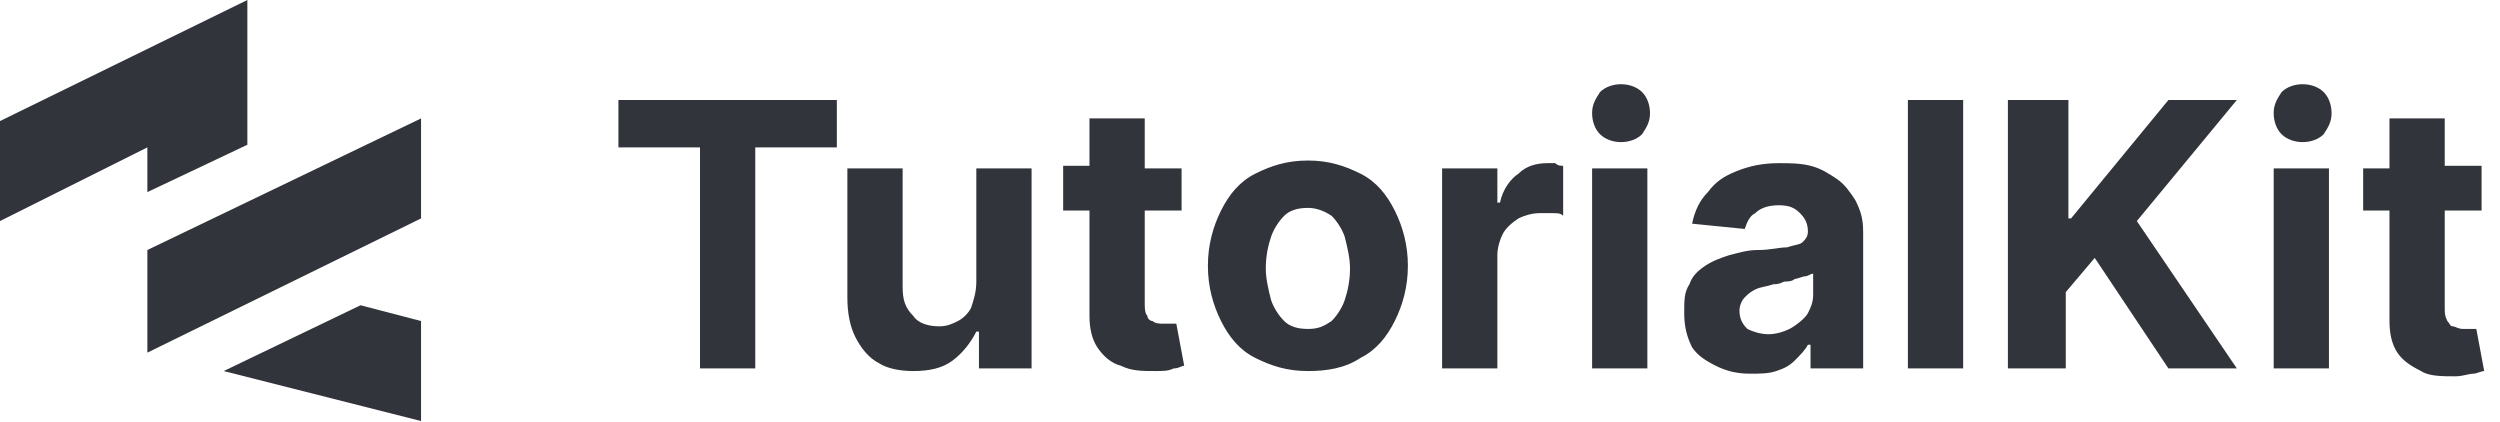
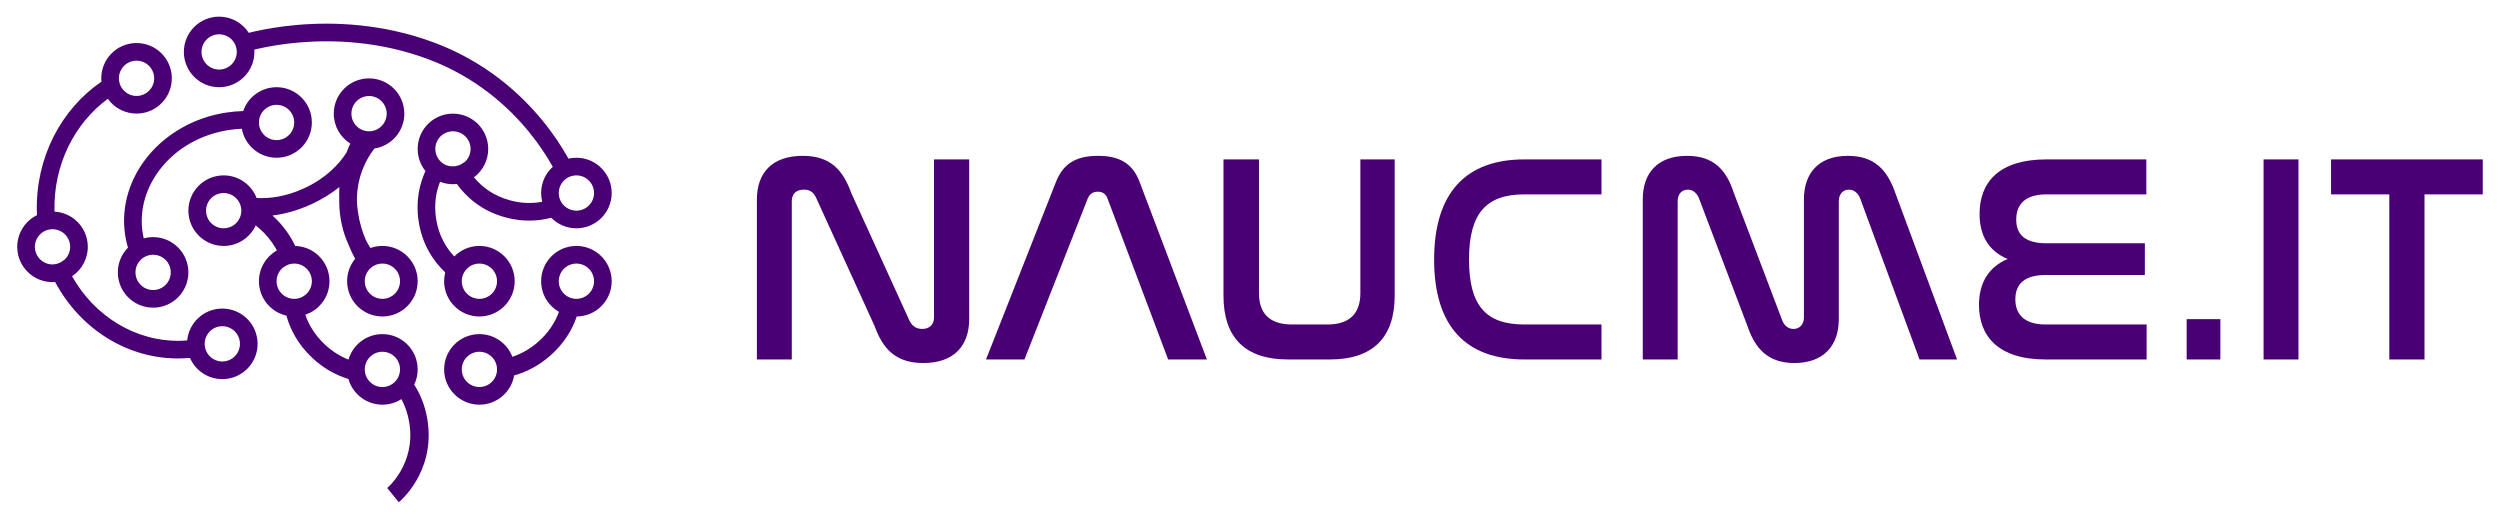
- <svg xmlns="http://www.w3.org/2000/svg" viewBox="0 0 95 16" fill="none">
-   <path d="M60.5 14V6.4H62.6V14H60.5ZM61.6 5.4C61.3 5.4 61 5.3 60.8 5.1C60.6 4.9 60.5 4.6 60.5 4.3C60.5 4 60.6 3.8 60.8 3.5C61 3.3 61.3 3.2 61.6 3.2C61.9 3.2 62.2 3.3 62.4 3.5C62.6 3.7 62.7 4 62.7 4.3C62.7 4.6 62.6 4.8 62.4 5.1C62.2 5.3 61.9 5.4 61.6 5.4ZM86.4 14V6.4H88.5V14H86.4ZM87.5 5.4C87.2 5.4 86.9 5.3 86.7 5.1C86.5 4.9 86.4 4.6 86.4 4.3C86.4 4 86.5 3.8 86.7 3.5C86.9 3.3 87.2 3.2 87.5 3.2C87.8 3.2 88.1 3.3 88.3 3.5C88.5 3.7 88.6 4 88.6 4.3C88.6 4.6 88.5 4.8 88.3 5.1C88.1 5.3 87.8 5.4 87.5 5.4ZM94.3 6.4V8H92.9V11.7C92.9 11.9 92.9 12 93 12.2C93.1 12.3 93.1 12.4 93.2 12.4C93.3 12.4 93.4 12.5 93.6 12.5C93.7 12.5 93.8 12.5 93.9 12.5C94 12.5 94.1 12.5 94.1 12.5L94.4 14.1C94.3 14.1 94.1 14.2 94 14.2C93.8 14.2 93.6 14.3 93.3 14.3C92.8 14.3 92.3 14.3 92 14.1C91.6 13.9 91.3 13.7 91.1 13.4C90.9 13.1 90.8 12.7 90.8 12.2V8H89.8V6.4H90.8V4.5H92.9V6.3H94.3V6.4ZM76.3 3.8V14H78.5V11.1L79.6 9.8L82.4 14H85L81.2 8.4L85 3.8H82.4L78.7 8.3H78.6V3.8H76.3ZM74.6 3.8V14H72.5V3.8H74.6ZM65.2 13.9C65.6 14.1 66 14.2 66.5 14.2C66.9 14.2 67.2 14.2 67.5 14.1C67.8 14 68 13.9 68.2 13.7C68.4 13.5 68.6 13.3 68.7 13.1H68.8V14H70.8V8.8C70.8 8.3 70.7 8 70.5 7.6C70.3 7.3 70.1 7 69.8 6.8C69.5 6.6 69.2 6.4 68.8 6.3C68.4 6.2 68 6.2 67.6 6.2C67 6.2 66.5 6.3 66 6.5C65.5 6.7 65.2 6.9 64.9 7.3C64.6 7.6 64.4 8 64.3 8.5L66.3 8.7C66.4 8.4 66.5 8.2 66.7 8.1C66.9 7.9 67.2 7.8 67.6 7.8C68 7.8 68.2 7.9 68.4 8.1C68.6 8.3 68.7 8.5 68.7 8.8C68.7 9 68.6 9.1 68.5 9.2C68.4 9.3 68.2 9.3 67.9 9.4C67.6 9.4 67.3 9.5 66.8 9.5C66.4 9.5 66.1 9.6 65.7 9.7C65.4 9.8 65.1 9.9 64.8 10.1C64.5 10.3 64.3 10.5 64.2 10.8C64 11.1 64 11.4 64 11.9C64 12.4 64.1 12.8 64.3 13.2C64.5 13.5 64.8 13.7 65.2 13.9ZM68 12.5C67.8 12.6 67.5 12.7 67.2 12.7C66.9 12.7 66.6 12.6 66.4 12.5C66.2 12.3 66.1 12.1 66.1 11.8C66.1 11.6 66.2 11.4 66.3 11.3C66.4 11.2 66.5 11.1 66.7 11C66.9 10.9 67.1 10.9 67.4 10.8C67.5 10.8 67.6 10.8 67.8 10.7C67.9 10.7 68.1 10.7 68.2 10.6C68.3 10.6 68.5 10.5 68.6 10.5C68.7 10.5 68.8 10.4 68.9 10.4V11.2C68.9 11.5 68.8 11.7 68.7 11.9C68.6 12.1 68.2 12.4 68 12.5ZM54.8 6.4V14H56.9V9.7C56.9 9.4 57 9.1 57.1 8.9C57.2 8.7 57.4 8.5 57.7 8.3C57.9 8.2 58.2 8.1 58.5 8.1C58.6 8.1 58.8 8.1 59 8.1C59.2 8.1 59.3 8.1 59.4 8.2V6.3C59.3 6.3 59.2 6.3 59.1 6.2C59 6.2 58.9 6.2 58.8 6.2C58.4 6.2 58 6.3 57.7 6.6C57.4 6.8 57.1 7.2 57 7.7H56.9V6.4H54.8ZM49.7 14.1C48.9 14.1 48.3 13.9 47.7 13.6C47.1 13.3 46.7 12.8 46.4 12.2C46.1 11.6 45.9 10.9 45.9 10.1C45.9 9.3 46.1 8.6 46.4 8C46.7 7.4 47.1 6.9 47.7 6.6C48.3 6.3 48.9 6.1 49.7 6.1C50.5 6.1 51.1 6.3 51.7 6.6C52.3 6.9 52.7 7.4 53 8C53.3 8.6 53.5 9.3 53.5 10.1C53.5 10.9 53.3 11.6 53 12.2C52.7 12.8 52.3 13.3 51.7 13.6C51.1 14 50.4 14.1 49.7 14.1ZM49.7 12.5C50.1 12.5 50.3 12.4 50.6 12.2C50.8 12 51 11.7 51.1 11.4C51.2 11.1 51.3 10.7 51.3 10.2C51.3 9.8 51.2 9.4 51.1 9C51 8.7 50.8 8.4 50.6 8.2C50.3 8 50 7.9 49.7 7.9C49.3 7.9 49 8 48.8 8.2C48.6 8.4 48.4 8.7 48.3 9C48.2 9.3 48.1 9.7 48.1 10.2C48.1 10.6 48.2 11 48.3 11.4C48.4 11.7 48.6 12 48.8 12.2C49 12.4 49.3 12.5 49.7 12.5ZM44.9 8V6.4H43.5V4.5H41.4V6.3H40.4V8H41.4V12C41.4 12.5 41.5 12.9 41.7 13.2C41.9 13.5 42.2 13.8 42.6 13.9C43 14.1 43.4 14.1 43.9 14.1C44.2 14.1 44.4 14.1 44.6 14C44.8 14 44.9 13.9 45 13.9L44.7 12.3C44.6 12.3 44.6 12.3 44.5 12.3C44.4 12.3 44.3 12.3 44.2 12.3C44.1 12.3 43.9 12.3 43.8 12.2C43.7 12.2 43.6 12.1 43.6 12C43.5 11.9 43.5 11.7 43.5 11.5V8H44.9ZM37.1 10.7V6.4H39.2V14H37.2V12.6H37.1C36.9 13 36.6 13.4 36.2 13.7C35.8 14 35.3 14.1 34.7 14.1C34.2 14.1 33.7 14 33.4 13.8C33 13.6 32.7 13.2 32.5 12.8C32.3 12.4 32.2 11.9 32.2 11.3V6.4H34.3V10.9C34.3 11.4 34.4 11.7 34.7 12C34.9 12.3 35.3 12.4 35.7 12.4C36 12.4 36.2 12.3 36.4 12.2C36.6 12.1 36.8 11.9 36.9 11.7C37 11.4 37.1 11.1 37.1 10.7ZM23.5 3.8V5.6H26.6V14H28.7V5.6H31.8V3.8H23.5Z" fill="#31343B" />
-   <path d="M0 4.6V8.4L5.6 5.6V7.3L9.4 5.5V0L0 4.6ZM5.6 9.5L16 4.5V8.3L5.6 13.4V9.5ZM13.7 11.6L8.5 14.1L16 16V12.2L13.7 11.6Z" fill="#31343B" />
+ <svg xmlns="http://www.w3.org/2000/svg" width="2703" height="561" viewBox="0 0 2703 561" fill="none">
+   <path fill-rule="evenodd" clip-rule="evenodd" d="M236.926 75.215C247.457 75.215 255.995 66.677 255.995 56.145C255.995 45.614 247.457 37.076 236.926 37.076C226.394 37.076 217.856 45.614 217.856 56.145C217.856 66.677 226.394 75.215 236.926 75.215ZM236.926 94.284C257.989 94.284 275.064 77.209 275.064 56.145C275.064 55.307 275.037 54.476 274.984 53.651C276.428 53.3 277.999 52.931 279.692 52.552C290.238 50.187 305.455 47.422 323.954 45.871C360.995 42.765 410.893 44.556 462.781 63.917C514.38 83.17 549.641 115.323 572.042 142.749C583.239 156.457 591.185 168.94 596.31 177.947C596.788 178.788 597.242 179.599 597.671 180.376C589.936 187.356 585.075 197.46 585.075 208.698C585.075 211.948 585.482 215.103 586.247 218.115C576.407 220.03 564.798 220.199 551.734 216.698C532.863 211.641 520.449 201.473 512.414 191.683C521.788 184.735 527.863 173.59 527.863 161.026C527.863 139.962 510.788 122.887 489.724 122.887C468.661 122.887 451.586 139.962 451.586 161.026C451.586 170.08 454.741 178.397 460.012 184.938C453.68 198.683 449.33 216.786 452.551 238.706C456.436 265.149 469.275 283.103 481.399 294.48C480.61 297.536 480.19 300.741 480.19 304.044C480.19 325.107 497.266 342.182 518.329 342.182C539.392 342.182 556.467 325.107 556.467 304.044C556.467 282.98 539.392 265.905 518.329 265.905C507.689 265.905 498.068 270.262 491.15 277.288C482.552 268.186 474.197 254.848 471.418 235.934C469.098 220.15 471.616 206.967 475.776 196.533C480.096 198.231 484.801 199.164 489.724 199.164C491.151 199.164 492.56 199.086 493.947 198.933L493.999 199.006C503.816 212.619 520.333 228.026 546.799 235.117C565.766 240.2 582.443 239.028 596.005 235.424C602.925 242.468 612.559 246.837 623.214 246.837C644.277 246.837 661.352 229.761 661.352 208.698C661.352 187.635 644.277 170.56 623.214 170.56C620.243 170.56 617.351 170.9 614.575 171.542C614.045 170.577 613.482 169.568 612.884 168.518C607.323 158.743 598.789 145.351 586.811 130.686C562.861 101.364 524.987 66.775 469.447 46.051C414.198 25.436 361.315 23.603 322.361 26.868C302.862 28.503 286.776 31.421 275.52 33.944C273.121 34.482 270.94 35.002 268.991 35.489C262.201 24.97 250.376 18.007 236.926 18.007C215.862 18.007 198.787 35.082 198.787 56.145C198.787 77.209 215.862 94.284 236.926 94.284ZM502.174 175.47C502.143 175.402 502.111 175.335 502.08 175.268C498.683 178.141 494.291 179.874 489.493 179.874C487.144 179.874 484.891 179.458 482.805 178.696L482.854 178.82C475.717 176.062 470.655 169.135 470.655 161.026C470.655 150.494 479.193 141.956 489.724 141.956C500.256 141.956 508.794 150.494 508.794 161.026C508.794 166.799 506.228 171.973 502.174 175.47ZM642.283 208.698C642.283 219.23 633.745 227.767 623.214 227.767C612.682 227.767 604.144 219.23 604.144 208.698C604.144 198.167 612.682 189.629 623.214 189.629C633.745 189.629 642.283 198.167 642.283 208.698ZM518.329 323.113C528.86 323.113 537.398 314.575 537.398 304.044C537.398 293.512 528.86 284.974 518.329 284.974C507.797 284.974 499.26 293.512 499.26 304.044C499.26 314.575 507.797 323.113 518.329 323.113ZM166.699 84.173C166.972 94.701 158.66 103.458 148.131 103.732C137.603 104.006 128.847 95.694 128.573 85.165C128.299 74.637 136.612 65.881 147.139 65.607C157.667 65.333 166.424 73.645 166.699 84.173ZM185.761 83.677C186.309 104.734 169.684 122.247 148.627 122.795C135.469 123.137 123.695 116.773 116.58 106.813C80.882 133.108 57.585 177.703 58.911 228.629L58.912 228.68L58.913 228.716L58.914 228.76L58.916 228.803C78.555 229.878 94.392 245.885 94.913 265.892C95.266 279.496 88.452 291.622 77.905 298.648C102.1 341.831 146.665 369.729 195.852 368.45C198.047 368.393 200.23 368.278 202.4 368.107C204.2 349.182 219.89 334.148 239.375 333.641C260.43 333.093 277.944 349.719 278.492 370.775C279.04 391.831 262.415 409.344 241.358 409.892C225.363 410.308 211.412 400.814 205.389 386.995C202.4 387.26 199.385 387.433 196.347 387.512C138.099 389.028 86.582 355.477 59.639 304.916C59.023 304.962 58.403 304.993 57.779 305.009C36.723 305.557 19.209 288.932 18.662 267.876C18.261 252.499 27.02 239.012 39.974 232.641C39.92 231.472 39.877 230.3 39.847 229.125C38.316 170.23 66.388 117.894 109.668 88.291C109.586 87.423 109.534 86.546 109.51 85.661C108.962 64.605 125.587 47.092 146.644 46.544C167.7 45.996 185.213 62.621 185.761 83.677ZM69.537 281.064C69.518 281.016 69.499 280.969 69.48 280.921C66.032 284.001 61.481 285.874 56.494 285.874C55.039 285.874 53.623 285.715 52.26 285.413C44.103 283.425 37.954 276.176 37.724 267.38C37.451 256.852 45.763 248.095 56.291 247.821C66.819 247.547 75.576 255.86 75.85 266.388C76.001 272.194 73.54 277.461 69.537 281.064ZM259.429 371.271C259.703 381.799 251.39 390.555 240.862 390.829C230.334 391.103 221.578 382.791 221.303 372.263C221.03 361.735 229.342 352.978 239.87 352.704C250.398 352.43 259.155 360.742 259.429 371.271ZM299.032 151.49C309.563 151.49 318.102 142.953 318.102 132.421C318.102 121.89 309.563 113.352 299.032 113.352C288.5 113.352 279.963 121.89 279.963 132.421C279.963 142.953 288.5 151.49 299.032 151.49ZM299.032 170.56C320.096 170.56 337.17 153.485 337.17 132.421C337.17 111.358 320.096 94.283 299.032 94.283C282.288 94.283 268.063 105.074 262.935 120.081C256.849 120.231 250.686 120.774 244.479 121.732C174.559 132.53 125.702 191.96 135.355 254.475C136.06 259.031 137.055 263.477 138.321 267.801C131.571 274.681 127.408 284.109 127.408 294.509C127.408 315.572 144.483 332.647 165.547 332.647C186.61 332.647 203.685 315.572 203.685 294.509C203.685 273.446 186.61 256.371 165.547 256.371C162.032 256.371 158.629 256.846 155.396 257.736C154.922 255.703 154.522 253.645 154.201 251.565C146.453 201.388 185.837 150.083 247.39 140.578C252.147 139.844 256.854 139.387 261.493 139.193C264.688 157.026 280.279 170.56 299.032 170.56ZM165.547 313.578C176.078 313.578 184.616 305.041 184.616 294.509C184.616 283.977 176.078 275.44 165.547 275.44C155.015 275.44 146.478 283.977 146.478 294.509C146.478 305.041 155.015 313.578 165.547 313.578ZM623.214 323.113C633.745 323.113 642.283 314.575 642.283 304.044C642.283 293.512 633.745 284.974 623.214 284.974C612.682 284.974 604.144 293.512 604.144 304.044C604.144 314.575 612.682 323.113 623.214 323.113ZM623.589 342.18C644.479 341.979 661.352 324.982 661.352 304.044C661.352 282.98 644.277 265.905 623.214 265.905C602.15 265.905 585.075 282.98 585.075 304.044C585.075 318.233 592.824 330.612 604.321 337.181C600.449 347.845 593.593 359.388 581.63 369.821C572.391 377.879 562.909 382.828 553.961 385.764C548.476 371.43 534.591 361.252 518.329 361.252C497.266 361.252 480.19 378.328 480.19 399.391C480.19 420.454 497.266 437.529 518.329 437.529C537.176 437.529 552.83 423.858 555.915 405.892C568.352 402.44 581.764 396.027 594.669 384.772C610.171 371.253 618.852 356.059 623.589 342.18ZM518.329 418.46C528.86 418.46 537.398 409.922 537.398 399.391C537.398 388.859 528.86 380.322 518.329 380.322C507.797 380.322 499.26 388.859 499.26 399.391C499.26 409.922 507.797 418.46 518.329 418.46ZM418.083 122.887C418.083 133.419 409.545 141.956 399.013 141.956C388.482 141.956 379.944 133.419 379.944 122.887C379.944 112.356 388.482 103.818 399.013 103.818C409.545 103.818 418.083 112.356 418.083 122.887ZM437.152 122.887C437.152 141.996 423.099 157.822 404.764 160.595C395.153 173.133 385.939 191.642 385.847 216.852C386.007 220.48 386.339 224.245 386.869 228.149C388.533 240.406 391.715 250.835 395.637 259.64C397.17 262.68 398.816 265.516 400.525 268.151C404.561 266.697 408.913 265.905 413.45 265.905C434.513 265.905 451.588 282.98 451.588 304.044C451.588 325.107 434.513 342.182 413.45 342.182C392.387 342.182 375.312 325.107 375.312 304.044C375.312 294.833 378.576 286.386 384.012 279.795C381.44 275.143 379.009 270.056 376.825 264.511C371.068 251.937 366.999 236.712 366.786 218.696C366.77 217.368 366.776 216.055 366.802 214.756C366.67 210.423 366.735 206.245 366.969 202.223C358.579 208.956 348.522 215.364 336.492 220.877C321.407 227.792 307.281 231.439 294.573 233.006C300.087 237.91 305.425 243.778 310.348 250.793C313.902 255.856 316.821 260.919 319.2 265.921C339.756 266.501 356.242 283.347 356.242 304.044C356.242 320.918 345.283 335.232 330.095 340.259C333.643 350.618 339.948 361.793 350.896 372.156C359.433 380.237 368.31 385.472 376.803 388.795C381.394 372.887 396.063 361.252 413.45 361.252C434.513 361.252 451.588 378.328 451.588 399.391C451.588 405.295 450.247 410.887 447.851 415.876C454.333 426.021 459.69 438.609 462.15 454.013C466.644 482.161 459.019 504.387 450.254 519.488C445.891 527.005 441.243 532.773 437.649 536.694C435.849 538.659 434.301 540.174 433.168 541.226C432.601 541.752 432.137 542.164 431.795 542.46C431.624 542.608 431.483 542.727 431.376 542.817L431.24 542.93L431.191 542.97L431.171 542.986L431.163 542.993C431.159 542.996 431.155 542.999 424.905 535.297C418.656 527.594 418.652 527.597 418.649 527.599L418.811 527.46C418.986 527.309 419.278 527.051 419.668 526.689C420.449 525.964 421.617 524.826 423.024 523.291C425.846 520.211 429.582 515.585 433.097 509.53C440.087 497.486 446.186 479.852 442.559 457.141C440.961 447.135 437.876 438.653 434.036 431.502C428.097 435.317 421.032 437.529 413.45 437.529C395.977 437.529 381.248 425.779 376.735 409.749C363.991 405.891 350.241 398.852 337.258 386.563C321.755 371.889 313.667 355.712 309.642 341.24C292.651 337.391 279.965 322.199 279.965 304.044C279.965 289.765 287.811 277.32 299.427 270.783C297.893 267.936 296.13 265.067 294.111 262.19C288.654 254.415 282.609 248.418 276.448 243.789C270.395 256.849 257.169 265.907 241.828 265.907C220.765 265.907 203.689 248.832 203.689 227.769C203.689 206.705 220.765 189.63 241.828 189.63C258.067 189.63 271.936 199.78 277.437 214.082C291.354 214.822 308.853 212.749 328.615 203.691C352.457 192.763 366.447 177.694 374.623 165.019C375.925 161.497 377.319 158.224 378.751 155.204C368.013 148.457 360.875 136.506 360.875 122.887C360.875 101.824 377.95 84.749 399.013 84.749C420.077 84.749 437.152 101.824 437.152 122.887ZM432.519 304.044C432.519 314.575 423.982 323.113 413.45 323.113C402.918 323.113 394.381 314.575 394.381 304.044C394.381 293.512 402.918 284.974 413.45 284.974C423.982 284.974 432.519 293.512 432.519 304.044ZM260.897 227.769C260.897 229.546 260.654 231.266 260.199 232.898C260.063 233.361 259.909 233.817 259.74 234.265L259.759 234.273C257.1 241.602 250.075 246.838 241.828 246.838C231.296 246.838 222.759 238.3 222.759 227.769C222.759 217.237 231.296 208.699 241.828 208.699C252.36 208.699 260.897 217.237 260.897 227.769ZM306.507 288.991L306.488 288.919C301.955 292.405 299.034 297.883 299.034 304.044C299.034 314.575 307.572 323.113 318.103 323.113C328.635 323.113 337.173 314.575 337.173 304.044C337.173 293.512 328.635 284.974 318.103 284.974C316.17 284.974 314.304 285.262 312.546 285.797C310.335 286.504 308.296 287.595 306.507 288.991ZM413.45 418.46C423.982 418.46 432.519 409.922 432.519 399.391C432.519 388.859 423.982 380.322 413.45 380.322C402.918 380.322 394.381 388.859 394.381 399.391C394.381 409.922 402.918 418.46 413.45 418.46Z" fill="#480074" />
+   <path d="M856.075 217.53V388.655H818.352V215.607C818.352 187.407 834.336 168.5 867.903 168.5C897.953 168.5 911.38 183.882 920.331 208.557L983.31 346.675C985.867 351.802 990.023 355.647 997.056 355.647C1005.05 355.647 1009.84 350.84 1009.84 343.47V172.346H1047.89V345.072C1047.89 373.593 1031.58 392.5 998.335 392.5C968.284 392.5 954.538 377.118 945.587 352.443L882.608 214.325C879.731 207.916 875.895 205.032 869.182 205.032C860.55 205.032 856.075 209.839 856.075 217.53Z" fill="#480074" />
+   <path d="M1176.05 214.646L1107.64 388.655H1066.08L1141.85 196.38C1149.84 176.191 1164.54 168.5 1187.24 168.5C1209.62 168.5 1224.33 176.191 1232 196.38L1304.89 388.655H1263.01L1197.47 214.646C1195.55 209.519 1192.04 207.275 1186.92 207.275C1181.81 207.275 1178.29 209.519 1176.05 214.646Z" fill="#480074" />
+   <path d="M1322.83 172.346H1361.19V316.872C1361.19 338.343 1372.06 350.84 1396.99 350.84H1435.36C1459.65 350.84 1470.84 338.343 1470.84 316.872V172.346H1507.92V319.756C1507.92 365.261 1483.95 388.655 1437.91 388.655H1392.52C1346.48 388.655 1322.83 365.261 1322.83 319.756V172.346Z" fill="#480074" />
+   <path d="M1648.08 172.346H1731.52V210.16H1648.08C1606.52 210.16 1588.3 230.989 1588.3 280.66C1588.3 330.011 1606.2 350.84 1648.08 350.84H1731.52V388.655H1648.08C1585.1 388.655 1550.58 353.084 1550.58 280.66C1550.58 207.916 1585.42 172.346 1648.08 172.346Z" fill="#480074" />
+   <path d="M1813.88 217.53V388.655H1776.16V215.607C1776.16 187.407 1791.83 168.5 1824.11 168.5C1852.89 168.5 1866.63 183.882 1874.62 208.557L1927.05 346.675C1929.29 352.122 1933.45 355.647 1939.2 355.647C1945.59 355.647 1950.39 350.84 1950.39 343.47V215.607C1950.39 187.407 1966.05 168.5 1998.02 168.5C2026.79 168.5 2040.54 183.882 2049.17 208.557L2115.99 388.655H2075.39L2011.13 214.325C2008.89 208.878 2004.74 205.032 1998.98 205.032C1992.59 205.032 1988.11 209.839 1988.11 217.53V345.072C1988.11 373.593 1971.81 392.5 1940.16 392.5C1911.71 392.5 1897.64 377.118 1889.33 352.443L1836.9 214.325C1834.66 208.878 1830.51 205.032 1825.07 205.032C1818.36 205.032 1813.88 209.839 1813.88 217.53Z" fill="#480074" />
+   <path d="M2212.56 172.346H2320.61V210.16H2212.56C2189.86 210.16 2179.95 220.735 2179.95 237.398C2179.95 255.024 2191.14 263.035 2212.88 263.035H2319.02V297.324H2211.92C2190.18 297.324 2178.99 305.976 2178.99 323.602C2178.99 340.586 2189.54 350.84 2211.6 350.84H2320.93V388.655H2211.6C2160.45 388.655 2139.67 363.338 2139.67 329.69C2139.67 305.015 2150.86 288.351 2170.68 280.019C2150.54 271.687 2140.31 255.024 2140.31 231.31C2140.31 196.7 2161.73 172.346 2212.56 172.346Z" fill="#480074" />
+   <path d="M2364.21 345.072H2400.65V388.655H2364.21V345.072Z" fill="#480074" />
+   <path d="M2447.38 172.346H2485.11V388.655H2447.38V172.346Z" fill="#480074" />
+   <path d="M2520.35 172.346H2684.35V210.16H2621.37V388.655H2583.33V210.16H2520.35V172.346Z" fill="#480074" />
</svg>
